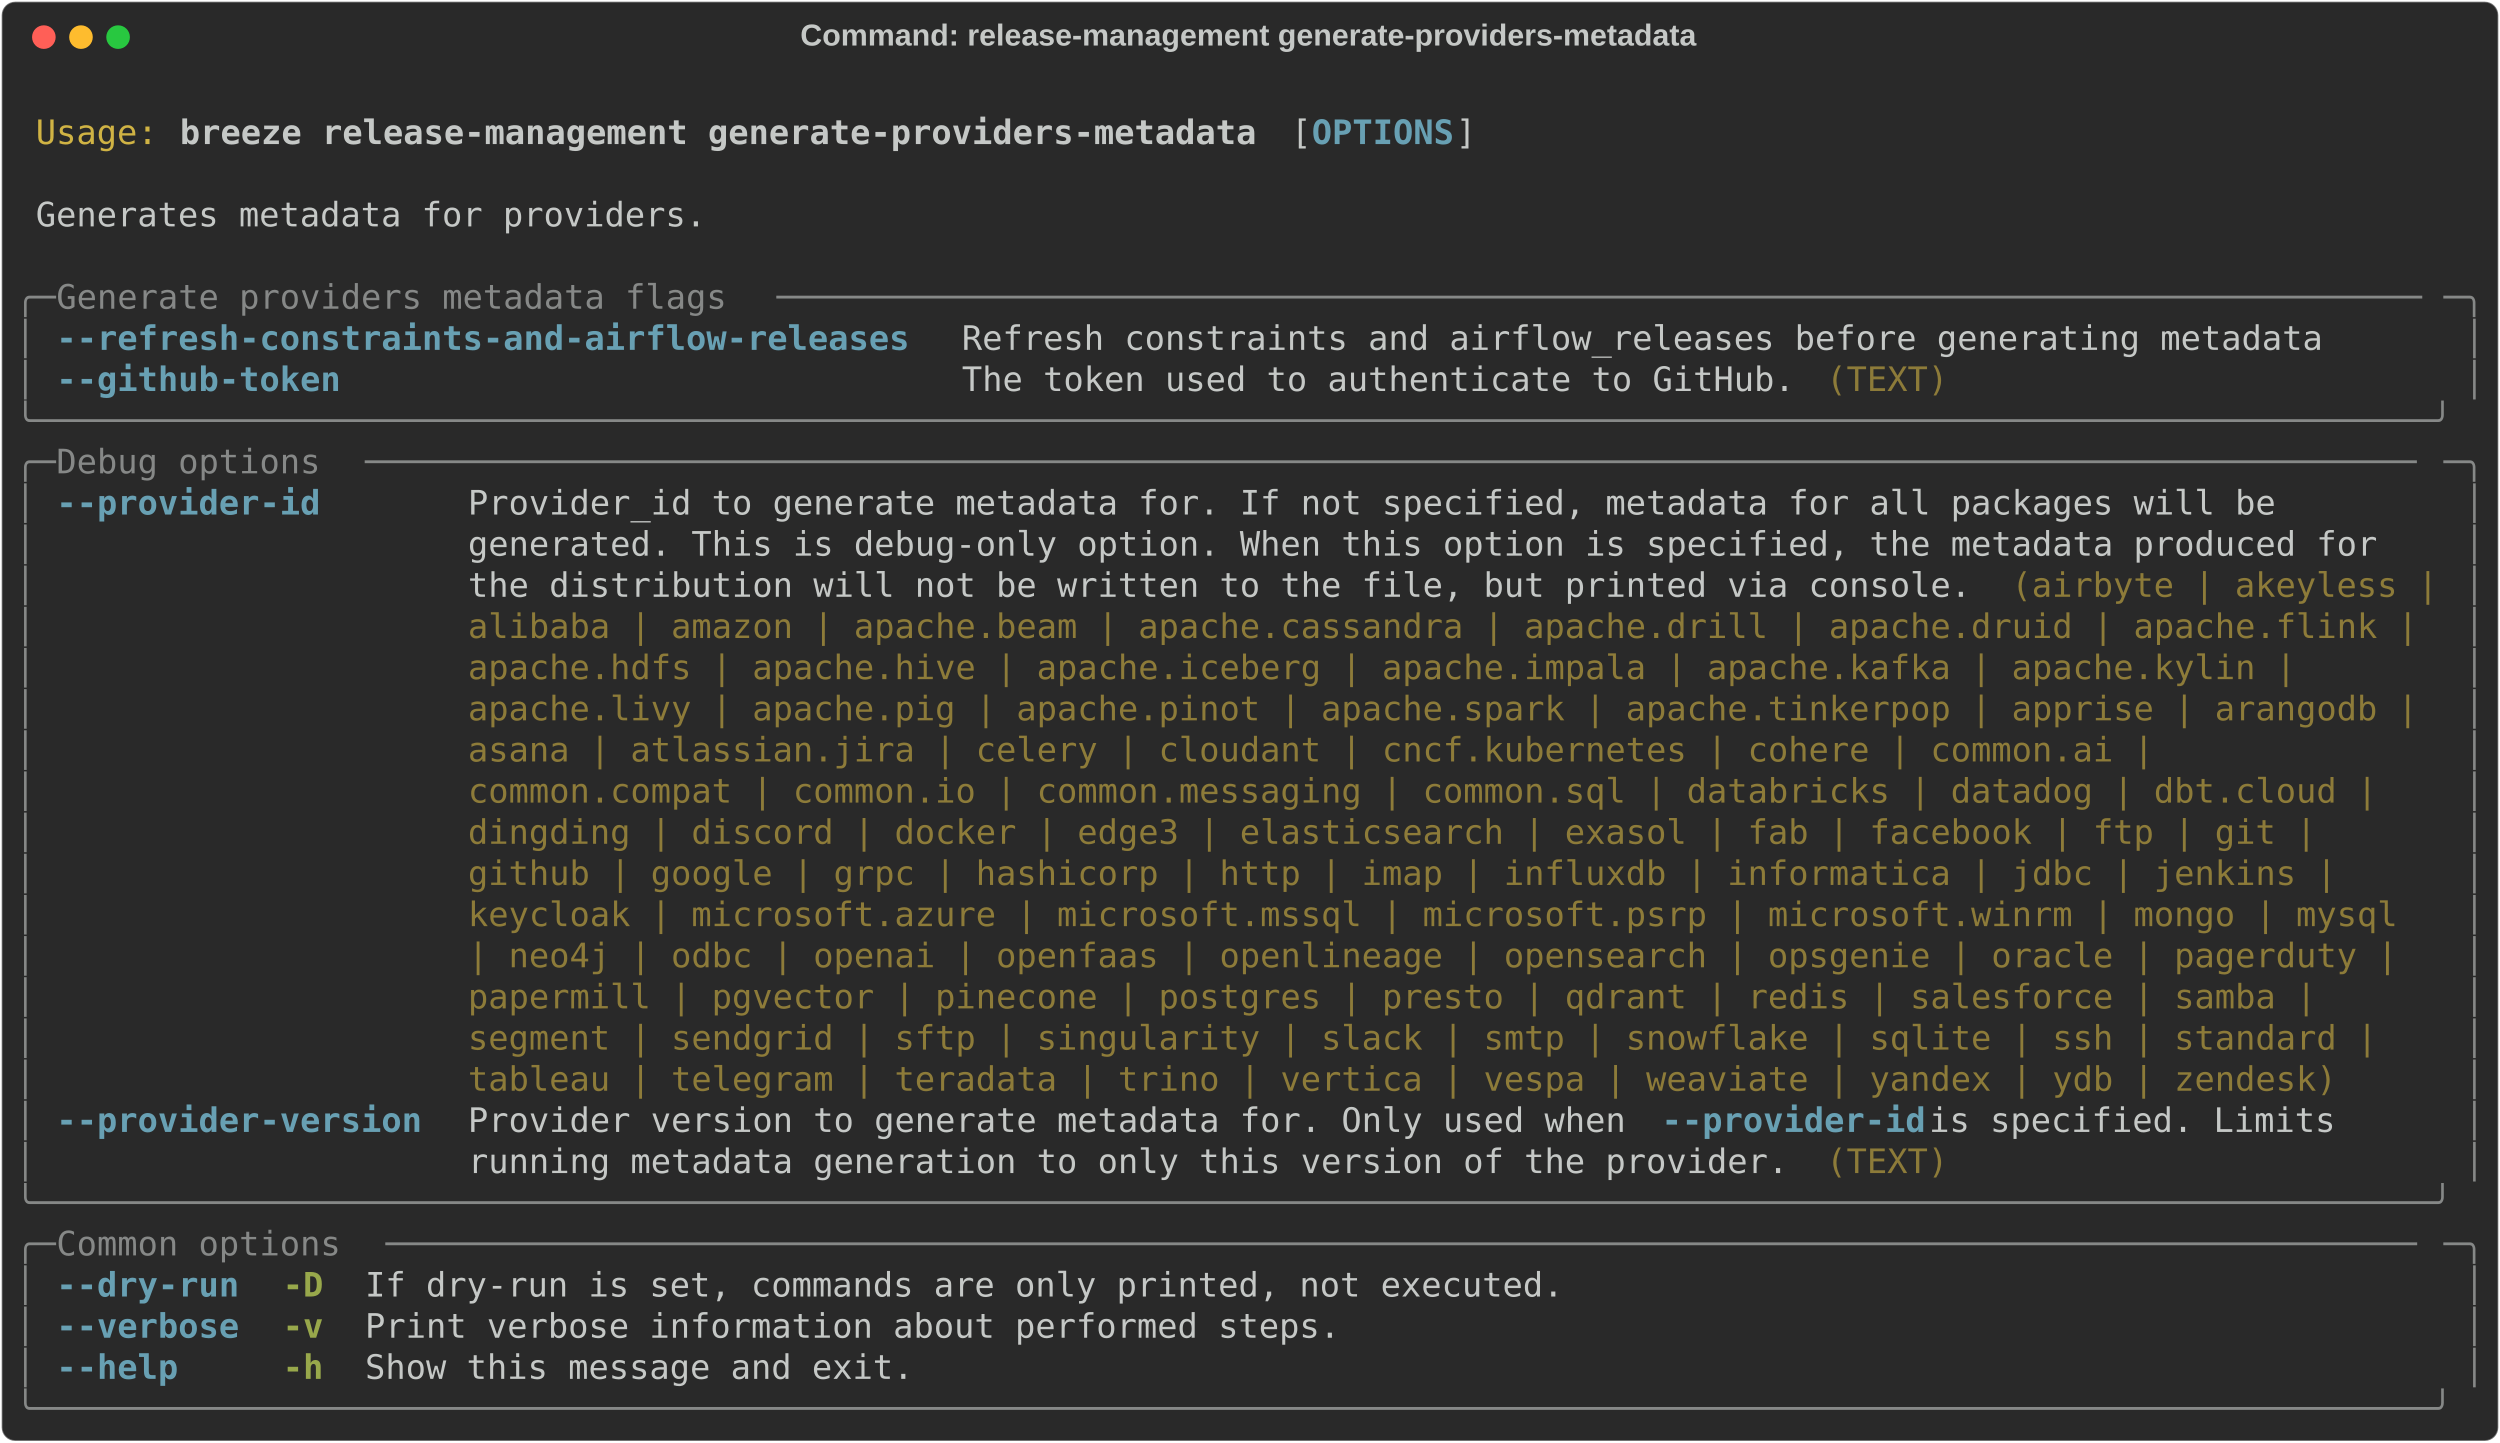
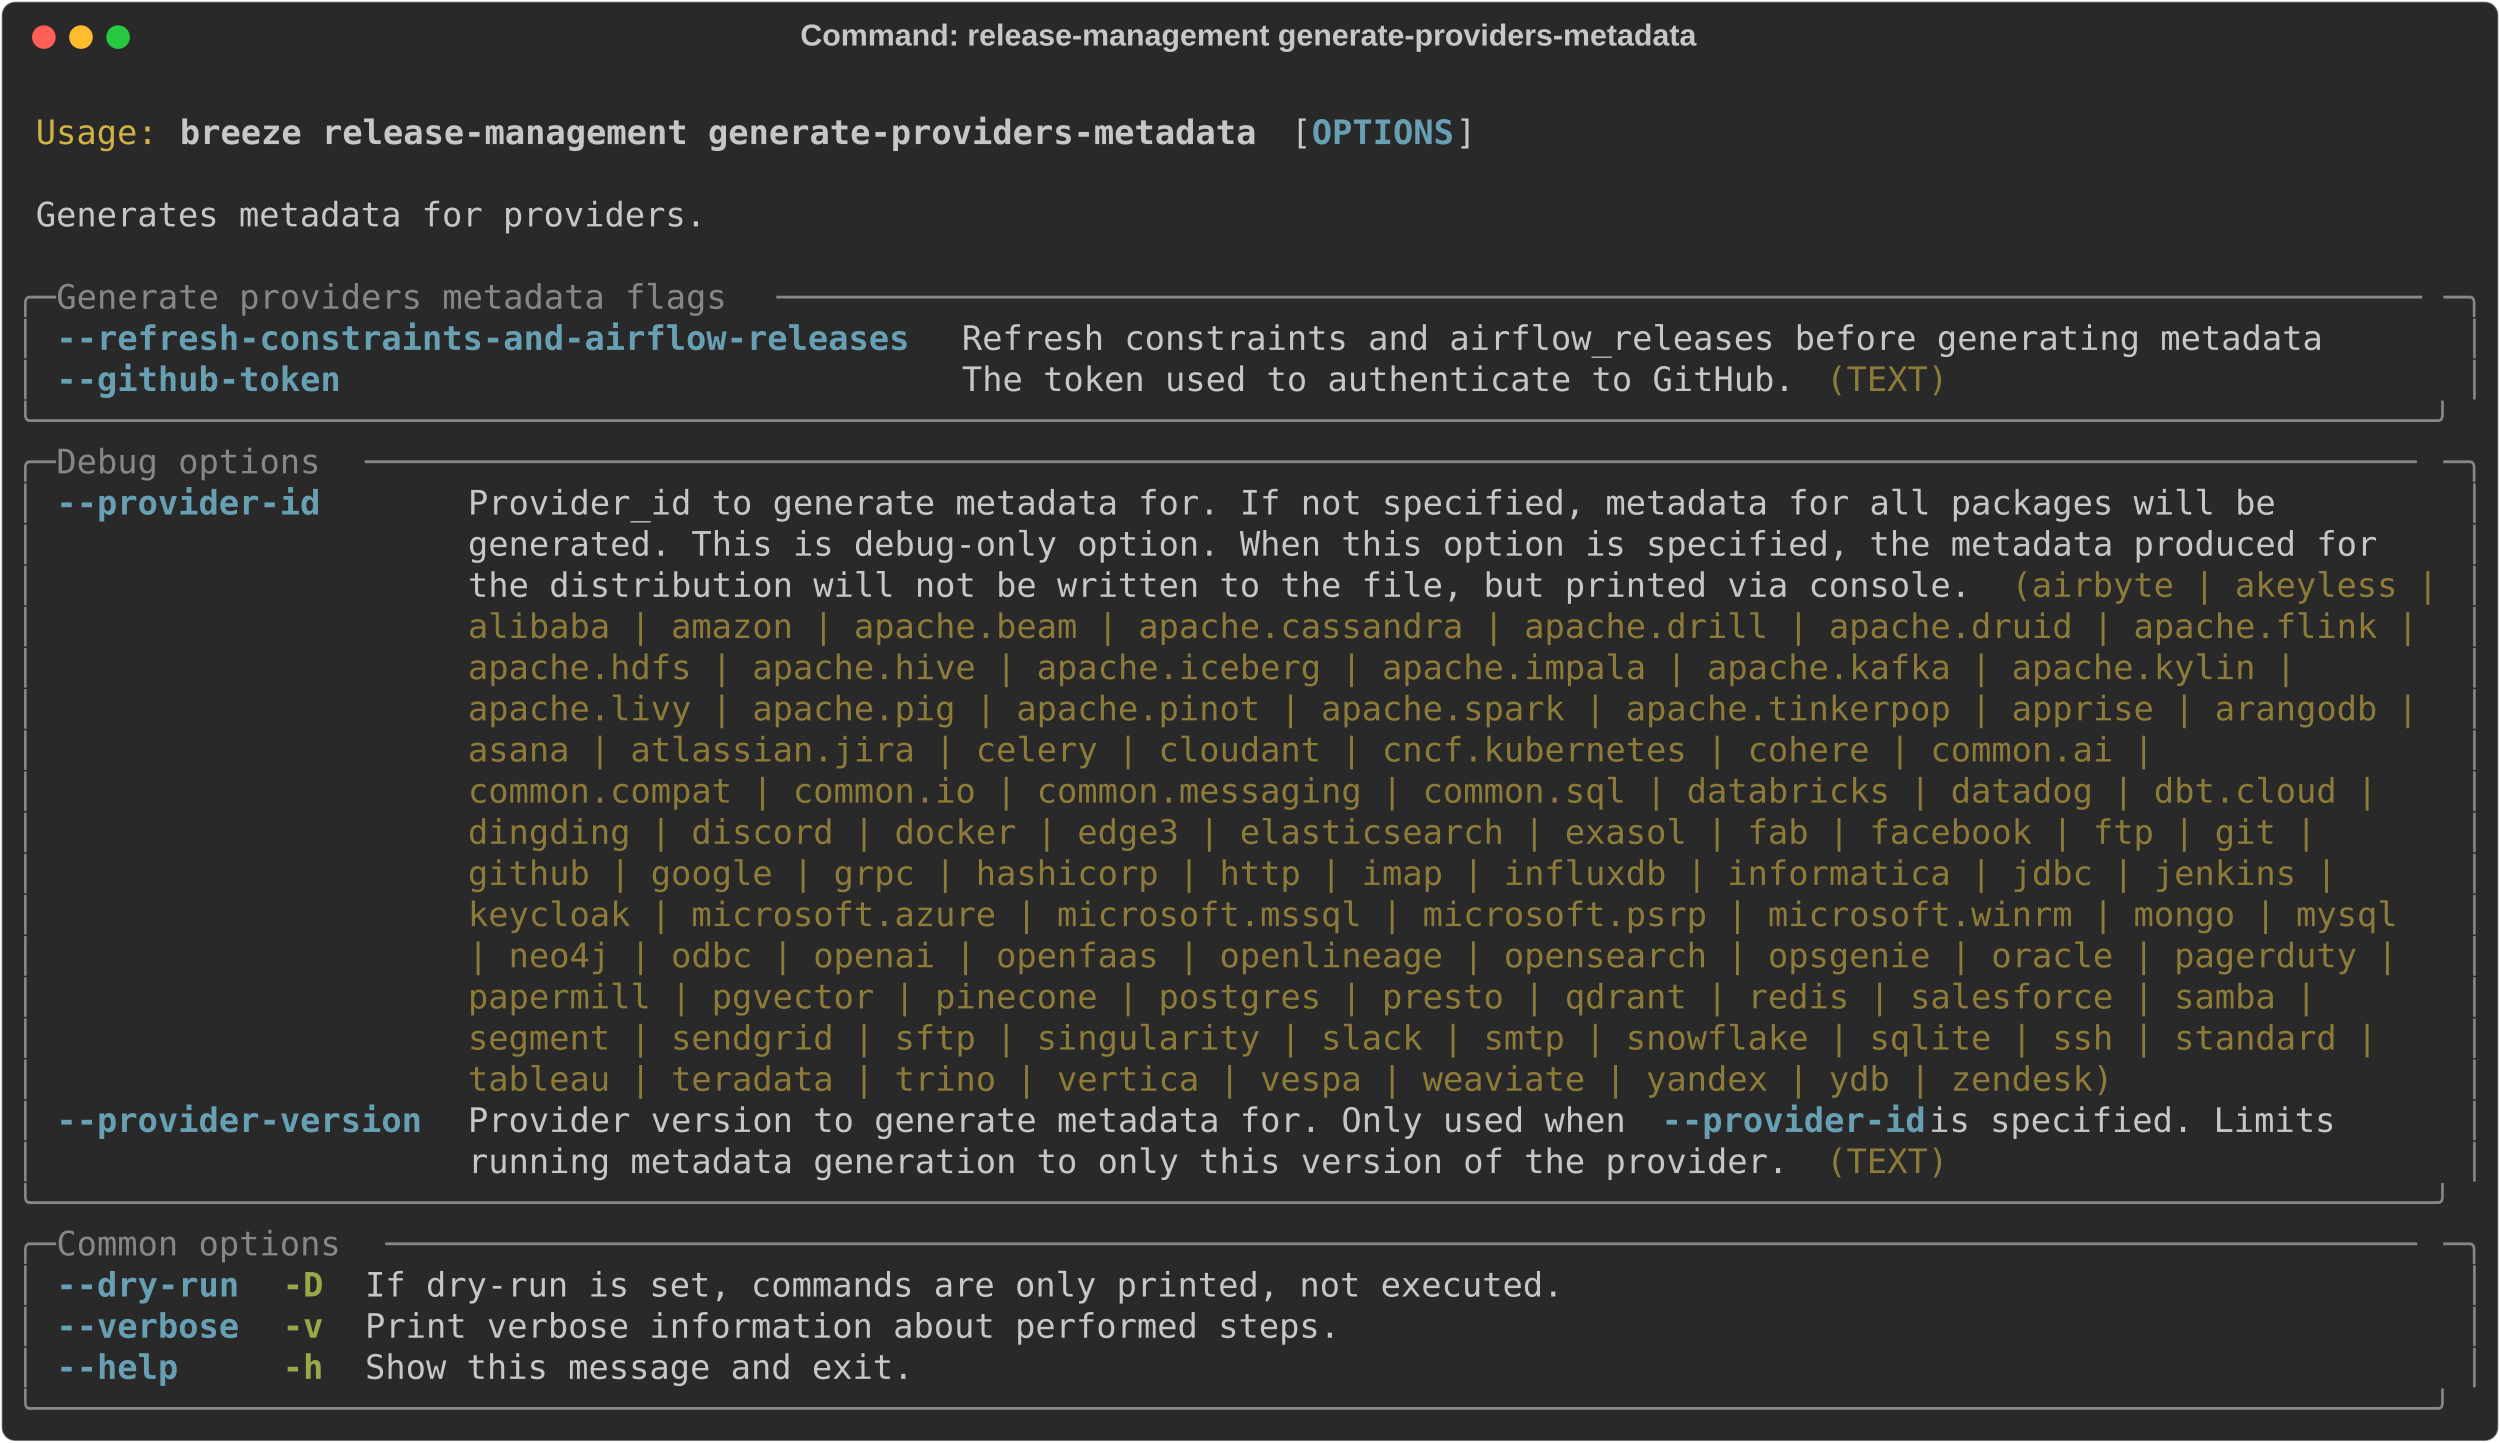
<svg xmlns="http://www.w3.org/2000/svg" class="rich-terminal" viewBox="0 0 1482 855.2">
  <style>

    @font-face {
        font-family: "Fira Code";
        src: local("FiraCode-Regular"),
                url("https://cdnjs.cloudflare.com/ajax/libs/firacode/6.2.0/woff2/FiraCode-Regular.woff2") format("woff2"),
                url("https://cdnjs.cloudflare.com/ajax/libs/firacode/6.2.0/woff/FiraCode-Regular.woff") format("woff");
        font-style: normal;
        font-weight: 400;
    }
    @font-face {
        font-family: "Fira Code";
        src: local("FiraCode-Bold"),
                url("https://cdnjs.cloudflare.com/ajax/libs/firacode/6.2.0/woff2/FiraCode-Bold.woff2") format("woff2"),
                url("https://cdnjs.cloudflare.com/ajax/libs/firacode/6.2.0/woff/FiraCode-Bold.woff") format("woff");
        font-style: bold;
        font-weight: 700;
    }

    .breeze-release-management-generate-providers-metadata-matrix {
        font-family: Fira Code, monospace;
        font-size: 20px;
        line-height: 24.4px;
        font-variant-east-asian: full-width;
    }

    .breeze-release-management-generate-providers-metadata-title {
        font-size: 18px;
        font-weight: bold;
        font-family: arial;
    }

    .breeze-release-management-generate-providers-metadata-r1 { fill: #c5c8c6 }
.breeze-release-management-generate-providers-metadata-r2 { fill: #d0b344 }
.breeze-release-management-generate-providers-metadata-r3 { fill: #c5c8c6;font-weight: bold }
.breeze-release-management-generate-providers-metadata-r4 { fill: #68a0b3;font-weight: bold }
.breeze-release-management-generate-providers-metadata-r5 { fill: #868887 }
.breeze-release-management-generate-providers-metadata-r6 { fill: #8d7b39 }
.breeze-release-management-generate-providers-metadata-r7 { fill: #98a84b;font-weight: bold }
    </style>
  <defs>
    <clipPath id="breeze-release-management-generate-providers-metadata-clip-terminal">
      <rect x="0" y="0" width="1463.0" height="804.2" />
    </clipPath>
    <clipPath id="breeze-release-management-generate-providers-metadata-line-0">
      <rect x="0" y="1.5" width="1464" height="24.65" />
    </clipPath>
    <clipPath id="breeze-release-management-generate-providers-metadata-line-1">
      <rect x="0" y="25.9" width="1464" height="24.65" />
    </clipPath>
    <clipPath id="breeze-release-management-generate-providers-metadata-line-2">
      <rect x="0" y="50.3" width="1464" height="24.65" />
    </clipPath>
    <clipPath id="breeze-release-management-generate-providers-metadata-line-3">
      <rect x="0" y="74.7" width="1464" height="24.65" />
    </clipPath>
    <clipPath id="breeze-release-management-generate-providers-metadata-line-4">
      <rect x="0" y="99.1" width="1464" height="24.65" />
    </clipPath>
    <clipPath id="breeze-release-management-generate-providers-metadata-line-5">
      <rect x="0" y="123.5" width="1464" height="24.65" />
    </clipPath>
    <clipPath id="breeze-release-management-generate-providers-metadata-line-6">
      <rect x="0" y="147.9" width="1464" height="24.65" />
    </clipPath>
    <clipPath id="breeze-release-management-generate-providers-metadata-line-7">
      <rect x="0" y="172.3" width="1464" height="24.65" />
    </clipPath>
    <clipPath id="breeze-release-management-generate-providers-metadata-line-8">
      <rect x="0" y="196.7" width="1464" height="24.65" />
    </clipPath>
    <clipPath id="breeze-release-management-generate-providers-metadata-line-9">
      <rect x="0" y="221.1" width="1464" height="24.65" />
    </clipPath>
    <clipPath id="breeze-release-management-generate-providers-metadata-line-10">
      <rect x="0" y="245.5" width="1464" height="24.65" />
    </clipPath>
    <clipPath id="breeze-release-management-generate-providers-metadata-line-11">
      <rect x="0" y="269.9" width="1464" height="24.65" />
    </clipPath>
    <clipPath id="breeze-release-management-generate-providers-metadata-line-12">
      <rect x="0" y="294.3" width="1464" height="24.65" />
    </clipPath>
    <clipPath id="breeze-release-management-generate-providers-metadata-line-13">
      <rect x="0" y="318.7" width="1464" height="24.65" />
    </clipPath>
    <clipPath id="breeze-release-management-generate-providers-metadata-line-14">
      <rect x="0" y="343.1" width="1464" height="24.65" />
    </clipPath>
    <clipPath id="breeze-release-management-generate-providers-metadata-line-15">
      <rect x="0" y="367.5" width="1464" height="24.65" />
    </clipPath>
    <clipPath id="breeze-release-management-generate-providers-metadata-line-16">
      <rect x="0" y="391.9" width="1464" height="24.65" />
    </clipPath>
    <clipPath id="breeze-release-management-generate-providers-metadata-line-17">
      <rect x="0" y="416.3" width="1464" height="24.65" />
    </clipPath>
    <clipPath id="breeze-release-management-generate-providers-metadata-line-18">
      <rect x="0" y="440.7" width="1464" height="24.65" />
    </clipPath>
    <clipPath id="breeze-release-management-generate-providers-metadata-line-19">
      <rect x="0" y="465.1" width="1464" height="24.65" />
    </clipPath>
    <clipPath id="breeze-release-management-generate-providers-metadata-line-20">
      <rect x="0" y="489.5" width="1464" height="24.65" />
    </clipPath>
    <clipPath id="breeze-release-management-generate-providers-metadata-line-21">
      <rect x="0" y="513.9" width="1464" height="24.65" />
    </clipPath>
    <clipPath id="breeze-release-management-generate-providers-metadata-line-22">
      <rect x="0" y="538.3" width="1464" height="24.65" />
    </clipPath>
    <clipPath id="breeze-release-management-generate-providers-metadata-line-23">
      <rect x="0" y="562.7" width="1464" height="24.65" />
    </clipPath>
    <clipPath id="breeze-release-management-generate-providers-metadata-line-24">
      <rect x="0" y="587.1" width="1464" height="24.65" />
    </clipPath>
    <clipPath id="breeze-release-management-generate-providers-metadata-line-25">
      <rect x="0" y="611.5" width="1464" height="24.65" />
    </clipPath>
    <clipPath id="breeze-release-management-generate-providers-metadata-line-26">
      <rect x="0" y="635.9" width="1464" height="24.65" />
    </clipPath>
    <clipPath id="breeze-release-management-generate-providers-metadata-line-27">
      <rect x="0" y="660.3" width="1464" height="24.65" />
    </clipPath>
    <clipPath id="breeze-release-management-generate-providers-metadata-line-28">
      <rect x="0" y="684.7" width="1464" height="24.65" />
    </clipPath>
    <clipPath id="breeze-release-management-generate-providers-metadata-line-29">
      <rect x="0" y="709.1" width="1464" height="24.65" />
    </clipPath>
    <clipPath id="breeze-release-management-generate-providers-metadata-line-30">
      <rect x="0" y="733.5" width="1464" height="24.65" />
    </clipPath>
    <clipPath id="breeze-release-management-generate-providers-metadata-line-31">
      <rect x="0" y="757.9" width="1464" height="24.65" />
    </clipPath>
  </defs>
  <rect fill="#292929" stroke="rgba(255,255,255,0.35)" stroke-width="1" x="1" y="1" width="1480" height="853.2" rx="8" />
  <text class="breeze-release-management-generate-providers-metadata-title" fill="#c5c8c6" text-anchor="middle" x="740" y="27">Command: release-management generate-providers-metadata</text>
  <g transform="translate(26,22)">
    <circle cx="0" cy="0" r="7" fill="#ff5f57" />
    <circle cx="22" cy="0" r="7" fill="#febc2e" />
    <circle cx="44" cy="0" r="7" fill="#28c840" />
  </g>
  <g transform="translate(9, 41)" clip-path="url(#breeze-release-management-generate-providers-metadata-clip-terminal)">
    <g class="breeze-release-management-generate-providers-metadata-matrix">
      <text class="breeze-release-management-generate-providers-metadata-r1" x="1464" y="20" textLength="12.2" clip-path="url(#breeze-release-management-generate-providers-metadata-line-0)">
</text>
      <text class="breeze-release-management-generate-providers-metadata-r2" x="12.2" y="44.4" textLength="73.2" clip-path="url(#breeze-release-management-generate-providers-metadata-line-1)">Usage:</text>
      <text class="breeze-release-management-generate-providers-metadata-r3" x="97.6" y="44.4" textLength="646.6" clip-path="url(#breeze-release-management-generate-providers-metadata-line-1)">breeze release-management generate-providers-metadata</text>
      <text class="breeze-release-management-generate-providers-metadata-r1" x="756.4" y="44.4" textLength="12.2" clip-path="url(#breeze-release-management-generate-providers-metadata-line-1)">[</text>
      <text class="breeze-release-management-generate-providers-metadata-r4" x="768.6" y="44.4" textLength="85.4" clip-path="url(#breeze-release-management-generate-providers-metadata-line-1)">OPTIONS</text>
      <text class="breeze-release-management-generate-providers-metadata-r1" x="854" y="44.4" textLength="12.2" clip-path="url(#breeze-release-management-generate-providers-metadata-line-1)">]</text>
      <text class="breeze-release-management-generate-providers-metadata-r1" x="1464" y="44.4" textLength="12.2" clip-path="url(#breeze-release-management-generate-providers-metadata-line-1)">
</text>
      <text class="breeze-release-management-generate-providers-metadata-r1" x="1464" y="68.8" textLength="12.2" clip-path="url(#breeze-release-management-generate-providers-metadata-line-2)">
</text>
      <text class="breeze-release-management-generate-providers-metadata-r1" x="12.2" y="93.2" textLength="402.6" clip-path="url(#breeze-release-management-generate-providers-metadata-line-3)">Generates metadata for providers.</text>
      <text class="breeze-release-management-generate-providers-metadata-r1" x="1464" y="93.2" textLength="12.2" clip-path="url(#breeze-release-management-generate-providers-metadata-line-3)">
</text>
      <text class="breeze-release-management-generate-providers-metadata-r1" x="1464" y="117.6" textLength="12.2" clip-path="url(#breeze-release-management-generate-providers-metadata-line-4)">
</text>
      <text class="breeze-release-management-generate-providers-metadata-r5" x="0" y="142" textLength="24.4" clip-path="url(#breeze-release-management-generate-providers-metadata-line-5)">╭─</text>
      <text class="breeze-release-management-generate-providers-metadata-r5" x="24.4" y="142" textLength="427" clip-path="url(#breeze-release-management-generate-providers-metadata-line-5)"> Generate providers metadata flags </text>
      <text class="breeze-release-management-generate-providers-metadata-r5" x="451.4" y="142" textLength="988.2" clip-path="url(#breeze-release-management-generate-providers-metadata-line-5)">─────────────────────────────────────────────────────────────────────────────────</text>
      <text class="breeze-release-management-generate-providers-metadata-r5" x="1439.6" y="142" textLength="24.4" clip-path="url(#breeze-release-management-generate-providers-metadata-line-5)">─╮</text>
      <text class="breeze-release-management-generate-providers-metadata-r1" x="1464" y="142" textLength="12.2" clip-path="url(#breeze-release-management-generate-providers-metadata-line-5)">
</text>
      <text class="breeze-release-management-generate-providers-metadata-r5" x="0" y="166.4" textLength="12.2" clip-path="url(#breeze-release-management-generate-providers-metadata-line-6)">│</text>
      <text class="breeze-release-management-generate-providers-metadata-r4" x="24.4" y="166.4" textLength="512.4" clip-path="url(#breeze-release-management-generate-providers-metadata-line-6)">--refresh-constraints-and-airflow-releases</text>
      <text class="breeze-release-management-generate-providers-metadata-r1" x="561.2" y="166.4" textLength="817.4" clip-path="url(#breeze-release-management-generate-providers-metadata-line-6)">Refresh constraints and airflow_releases before generating metadata</text>
      <text class="breeze-release-management-generate-providers-metadata-r5" x="1451.8" y="166.4" textLength="12.2" clip-path="url(#breeze-release-management-generate-providers-metadata-line-6)">│</text>
      <text class="breeze-release-management-generate-providers-metadata-r1" x="1464" y="166.4" textLength="12.2" clip-path="url(#breeze-release-management-generate-providers-metadata-line-6)">
</text>
      <text class="breeze-release-management-generate-providers-metadata-r5" x="0" y="190.8" textLength="12.2" clip-path="url(#breeze-release-management-generate-providers-metadata-line-7)">│</text>
      <text class="breeze-release-management-generate-providers-metadata-r4" x="24.4" y="190.8" textLength="512.4" clip-path="url(#breeze-release-management-generate-providers-metadata-line-7)">--github-token                            </text>
      <text class="breeze-release-management-generate-providers-metadata-r1" x="561.2" y="190.8" textLength="512.4" clip-path="url(#breeze-release-management-generate-providers-metadata-line-7)">The token used to authenticate to GitHub. </text>
      <text class="breeze-release-management-generate-providers-metadata-r6" x="1073.6" y="190.8" textLength="73.2" clip-path="url(#breeze-release-management-generate-providers-metadata-line-7)">(TEXT)</text>
      <text class="breeze-release-management-generate-providers-metadata-r5" x="1451.8" y="190.8" textLength="12.2" clip-path="url(#breeze-release-management-generate-providers-metadata-line-7)">│</text>
      <text class="breeze-release-management-generate-providers-metadata-r1" x="1464" y="190.8" textLength="12.2" clip-path="url(#breeze-release-management-generate-providers-metadata-line-7)">
</text>
      <text class="breeze-release-management-generate-providers-metadata-r5" x="0" y="215.2" textLength="1464" clip-path="url(#breeze-release-management-generate-providers-metadata-line-8)">╰──────────────────────────────────────────────────────────────────────────────────────────────────────────────────────╯</text>
      <text class="breeze-release-management-generate-providers-metadata-r1" x="1464" y="215.2" textLength="12.2" clip-path="url(#breeze-release-management-generate-providers-metadata-line-8)">
</text>
      <text class="breeze-release-management-generate-providers-metadata-r5" x="0" y="239.6" textLength="24.4" clip-path="url(#breeze-release-management-generate-providers-metadata-line-9)">╭─</text>
      <text class="breeze-release-management-generate-providers-metadata-r5" x="24.4" y="239.6" textLength="183" clip-path="url(#breeze-release-management-generate-providers-metadata-line-9)"> Debug options </text>
      <text class="breeze-release-management-generate-providers-metadata-r5" x="207.4" y="239.6" textLength="1232.2" clip-path="url(#breeze-release-management-generate-providers-metadata-line-9)">─────────────────────────────────────────────────────────────────────────────────────────────────────</text>
      <text class="breeze-release-management-generate-providers-metadata-r5" x="1439.6" y="239.6" textLength="24.4" clip-path="url(#breeze-release-management-generate-providers-metadata-line-9)">─╮</text>
      <text class="breeze-release-management-generate-providers-metadata-r1" x="1464" y="239.6" textLength="12.2" clip-path="url(#breeze-release-management-generate-providers-metadata-line-9)">
</text>
      <text class="breeze-release-management-generate-providers-metadata-r5" x="0" y="264" textLength="12.2" clip-path="url(#breeze-release-management-generate-providers-metadata-line-10)">│</text>
      <text class="breeze-release-management-generate-providers-metadata-r4" x="24.4" y="264" textLength="219.6" clip-path="url(#breeze-release-management-generate-providers-metadata-line-10)">--provider-id     </text>
      <text class="breeze-release-management-generate-providers-metadata-r1" x="268.4" y="264" textLength="1171.2" clip-path="url(#breeze-release-management-generate-providers-metadata-line-10)">Provider_id to generate metadata for. If not specified, metadata for all packages will be       </text>
      <text class="breeze-release-management-generate-providers-metadata-r5" x="1451.8" y="264" textLength="12.2" clip-path="url(#breeze-release-management-generate-providers-metadata-line-10)">│</text>
      <text class="breeze-release-management-generate-providers-metadata-r1" x="1464" y="264" textLength="12.2" clip-path="url(#breeze-release-management-generate-providers-metadata-line-10)">
</text>
      <text class="breeze-release-management-generate-providers-metadata-r5" x="0" y="288.4" textLength="12.2" clip-path="url(#breeze-release-management-generate-providers-metadata-line-11)">│</text>
      <text class="breeze-release-management-generate-providers-metadata-r1" x="268.4" y="288.4" textLength="1171.2" clip-path="url(#breeze-release-management-generate-providers-metadata-line-11)">generated. This is debug-only option. When this option is specified, the metadata produced for  </text>
      <text class="breeze-release-management-generate-providers-metadata-r5" x="1451.8" y="288.4" textLength="12.2" clip-path="url(#breeze-release-management-generate-providers-metadata-line-11)">│</text>
      <text class="breeze-release-management-generate-providers-metadata-r1" x="1464" y="288.4" textLength="12.2" clip-path="url(#breeze-release-management-generate-providers-metadata-line-11)">
</text>
      <text class="breeze-release-management-generate-providers-metadata-r5" x="0" y="312.8" textLength="12.2" clip-path="url(#breeze-release-management-generate-providers-metadata-line-12)">│</text>
      <text class="breeze-release-management-generate-providers-metadata-r1" x="268.4" y="312.8" textLength="915" clip-path="url(#breeze-release-management-generate-providers-metadata-line-12)">the distribution will not be written to the file, but printed via console. </text>
      <text class="breeze-release-management-generate-providers-metadata-r6" x="1183.4" y="312.8" textLength="256.2" clip-path="url(#breeze-release-management-generate-providers-metadata-line-12)">(airbyte | akeyless |</text>
      <text class="breeze-release-management-generate-providers-metadata-r5" x="1451.8" y="312.8" textLength="12.2" clip-path="url(#breeze-release-management-generate-providers-metadata-line-12)">│</text>
      <text class="breeze-release-management-generate-providers-metadata-r1" x="1464" y="312.8" textLength="12.2" clip-path="url(#breeze-release-management-generate-providers-metadata-line-12)">
</text>
      <text class="breeze-release-management-generate-providers-metadata-r5" x="0" y="337.2" textLength="12.2" clip-path="url(#breeze-release-management-generate-providers-metadata-line-13)">│</text>
      <text class="breeze-release-management-generate-providers-metadata-r6" x="268.4" y="337.2" textLength="1171.2" clip-path="url(#breeze-release-management-generate-providers-metadata-line-13)">alibaba | amazon | apache.beam | apache.cassandra | apache.drill | apache.druid | apache.flink |</text>
      <text class="breeze-release-management-generate-providers-metadata-r5" x="1451.8" y="337.2" textLength="12.2" clip-path="url(#breeze-release-management-generate-providers-metadata-line-13)">│</text>
      <text class="breeze-release-management-generate-providers-metadata-r1" x="1464" y="337.2" textLength="12.2" clip-path="url(#breeze-release-management-generate-providers-metadata-line-13)">
</text>
      <text class="breeze-release-management-generate-providers-metadata-r5" x="0" y="361.6" textLength="12.2" clip-path="url(#breeze-release-management-generate-providers-metadata-line-14)">│</text>
      <text class="breeze-release-management-generate-providers-metadata-r6" x="268.4" y="361.6" textLength="1110.2" clip-path="url(#breeze-release-management-generate-providers-metadata-line-14)">apache.hdfs | apache.hive | apache.iceberg | apache.impala | apache.kafka | apache.kylin | </text>
      <text class="breeze-release-management-generate-providers-metadata-r5" x="1451.8" y="361.6" textLength="12.2" clip-path="url(#breeze-release-management-generate-providers-metadata-line-14)">│</text>
      <text class="breeze-release-management-generate-providers-metadata-r1" x="1464" y="361.6" textLength="12.2" clip-path="url(#breeze-release-management-generate-providers-metadata-line-14)">
</text>
      <text class="breeze-release-management-generate-providers-metadata-r5" x="0" y="386" textLength="12.2" clip-path="url(#breeze-release-management-generate-providers-metadata-line-15)">│</text>
      <text class="breeze-release-management-generate-providers-metadata-r6" x="268.4" y="386" textLength="1171.2" clip-path="url(#breeze-release-management-generate-providers-metadata-line-15)">apache.livy | apache.pig | apache.pinot | apache.spark | apache.tinkerpop | apprise | arangodb |</text>
      <text class="breeze-release-management-generate-providers-metadata-r5" x="1451.8" y="386" textLength="12.2" clip-path="url(#breeze-release-management-generate-providers-metadata-line-15)">│</text>
      <text class="breeze-release-management-generate-providers-metadata-r1" x="1464" y="386" textLength="12.2" clip-path="url(#breeze-release-management-generate-providers-metadata-line-15)">
</text>
      <text class="breeze-release-management-generate-providers-metadata-r5" x="0" y="410.4" textLength="12.2" clip-path="url(#breeze-release-management-generate-providers-metadata-line-16)">│</text>
      <text class="breeze-release-management-generate-providers-metadata-r6" x="268.4" y="410.4" textLength="1024.8" clip-path="url(#breeze-release-management-generate-providers-metadata-line-16)">asana | atlassian.jira | celery | cloudant | cncf.kubernetes | cohere | common.ai | </text>
      <text class="breeze-release-management-generate-providers-metadata-r5" x="1451.8" y="410.4" textLength="12.2" clip-path="url(#breeze-release-management-generate-providers-metadata-line-16)">│</text>
      <text class="breeze-release-management-generate-providers-metadata-r1" x="1464" y="410.4" textLength="12.2" clip-path="url(#breeze-release-management-generate-providers-metadata-line-16)">
</text>
      <text class="breeze-release-management-generate-providers-metadata-r5" x="0" y="434.8" textLength="12.2" clip-path="url(#breeze-release-management-generate-providers-metadata-line-17)">│</text>
      <text class="breeze-release-management-generate-providers-metadata-r6" x="268.4" y="434.8" textLength="1159" clip-path="url(#breeze-release-management-generate-providers-metadata-line-17)">common.compat | common.io | common.messaging | common.sql | databricks | datadog | dbt.cloud | </text>
      <text class="breeze-release-management-generate-providers-metadata-r5" x="1451.8" y="434.8" textLength="12.2" clip-path="url(#breeze-release-management-generate-providers-metadata-line-17)">│</text>
      <text class="breeze-release-management-generate-providers-metadata-r1" x="1464" y="434.8" textLength="12.2" clip-path="url(#breeze-release-management-generate-providers-metadata-line-17)">
</text>
      <text class="breeze-release-management-generate-providers-metadata-r5" x="0" y="459.2" textLength="12.2" clip-path="url(#breeze-release-management-generate-providers-metadata-line-18)">│</text>
      <text class="breeze-release-management-generate-providers-metadata-r6" x="268.4" y="459.2" textLength="1122.4" clip-path="url(#breeze-release-management-generate-providers-metadata-line-18)">dingding | discord | docker | edge3 | elasticsearch | exasol | fab | facebook | ftp | git | </text>
      <text class="breeze-release-management-generate-providers-metadata-r5" x="1451.8" y="459.2" textLength="12.2" clip-path="url(#breeze-release-management-generate-providers-metadata-line-18)">│</text>
      <text class="breeze-release-management-generate-providers-metadata-r1" x="1464" y="459.2" textLength="12.2" clip-path="url(#breeze-release-management-generate-providers-metadata-line-18)">
</text>
      <text class="breeze-release-management-generate-providers-metadata-r5" x="0" y="483.6" textLength="12.2" clip-path="url(#breeze-release-management-generate-providers-metadata-line-19)">│</text>
      <text class="breeze-release-management-generate-providers-metadata-r6" x="268.4" y="483.6" textLength="1134.6" clip-path="url(#breeze-release-management-generate-providers-metadata-line-19)">github | google | grpc | hashicorp | http | imap | influxdb | informatica | jdbc | jenkins | </text>
      <text class="breeze-release-management-generate-providers-metadata-r5" x="1451.8" y="483.6" textLength="12.2" clip-path="url(#breeze-release-management-generate-providers-metadata-line-19)">│</text>
      <text class="breeze-release-management-generate-providers-metadata-r1" x="1464" y="483.6" textLength="12.2" clip-path="url(#breeze-release-management-generate-providers-metadata-line-19)">
</text>
      <text class="breeze-release-management-generate-providers-metadata-r5" x="0" y="508" textLength="12.2" clip-path="url(#breeze-release-management-generate-providers-metadata-line-20)">│</text>
      <text class="breeze-release-management-generate-providers-metadata-r6" x="268.4" y="508" textLength="1171.2" clip-path="url(#breeze-release-management-generate-providers-metadata-line-20)">keycloak | microsoft.azure | microsoft.mssql | microsoft.psrp | microsoft.winrm | mongo | mysql </text>
      <text class="breeze-release-management-generate-providers-metadata-r5" x="1451.8" y="508" textLength="12.2" clip-path="url(#breeze-release-management-generate-providers-metadata-line-20)">│</text>
      <text class="breeze-release-management-generate-providers-metadata-r1" x="1464" y="508" textLength="12.2" clip-path="url(#breeze-release-management-generate-providers-metadata-line-20)">
</text>
      <text class="breeze-release-management-generate-providers-metadata-r5" x="0" y="532.4" textLength="12.2" clip-path="url(#breeze-release-management-generate-providers-metadata-line-21)">│</text>
      <text class="breeze-release-management-generate-providers-metadata-r6" x="268.4" y="532.4" textLength="1171.2" clip-path="url(#breeze-release-management-generate-providers-metadata-line-21)">| neo4j | odbc | openai | openfaas | openlineage | opensearch | opsgenie | oracle | pagerduty | </text>
      <text class="breeze-release-management-generate-providers-metadata-r5" x="1451.8" y="532.4" textLength="12.2" clip-path="url(#breeze-release-management-generate-providers-metadata-line-21)">│</text>
      <text class="breeze-release-management-generate-providers-metadata-r1" x="1464" y="532.4" textLength="12.2" clip-path="url(#breeze-release-management-generate-providers-metadata-line-21)">
</text>
      <text class="breeze-release-management-generate-providers-metadata-r5" x="0" y="556.8" textLength="12.2" clip-path="url(#breeze-release-management-generate-providers-metadata-line-22)">│</text>
      <text class="breeze-release-management-generate-providers-metadata-r6" x="268.4" y="556.8" textLength="1122.4" clip-path="url(#breeze-release-management-generate-providers-metadata-line-22)">papermill | pgvector | pinecone | postgres | presto | qdrant | redis | salesforce | samba | </text>
      <text class="breeze-release-management-generate-providers-metadata-r5" x="1451.8" y="556.8" textLength="12.2" clip-path="url(#breeze-release-management-generate-providers-metadata-line-22)">│</text>
      <text class="breeze-release-management-generate-providers-metadata-r1" x="1464" y="556.8" textLength="12.2" clip-path="url(#breeze-release-management-generate-providers-metadata-line-22)">
</text>
      <text class="breeze-release-management-generate-providers-metadata-r5" x="0" y="581.2" textLength="12.2" clip-path="url(#breeze-release-management-generate-providers-metadata-line-23)">│</text>
      <text class="breeze-release-management-generate-providers-metadata-r6" x="268.4" y="581.2" textLength="1159" clip-path="url(#breeze-release-management-generate-providers-metadata-line-23)">segment | sendgrid | sftp | singularity | slack | smtp | snowflake | sqlite | ssh | standard | </text>
      <text class="breeze-release-management-generate-providers-metadata-r5" x="1451.8" y="581.2" textLength="12.2" clip-path="url(#breeze-release-management-generate-providers-metadata-line-23)">│</text>
      <text class="breeze-release-management-generate-providers-metadata-r1" x="1464" y="581.2" textLength="12.2" clip-path="url(#breeze-release-management-generate-providers-metadata-line-23)">
</text>
      <text class="breeze-release-management-generate-providers-metadata-r5" x="0" y="605.6" textLength="12.2" clip-path="url(#breeze-release-management-generate-providers-metadata-line-24)">│</text>
-       <text class="breeze-release-management-generate-providers-metadata-r6" x="268.4" y="605.6" textLength="1122.4" clip-path="url(#breeze-release-management-generate-providers-metadata-line-24)">tableau | telegram | teradata | trino | vertica | vespa | weaviate | yandex | ydb | zendesk)</text>
+       <text class="breeze-release-management-generate-providers-metadata-r6" x="268.4" y="605.6" textLength="1122.4" clip-path="url(#breeze-release-management-generate-providers-metadata-line-24)">tableau | teradata | trino | vertica | vespa | weaviate | yandex | ydb | zendesk)</text>
      <text class="breeze-release-management-generate-providers-metadata-r5" x="1451.8" y="605.6" textLength="12.2" clip-path="url(#breeze-release-management-generate-providers-metadata-line-24)">│</text>
      <text class="breeze-release-management-generate-providers-metadata-r1" x="1464" y="605.6" textLength="12.2" clip-path="url(#breeze-release-management-generate-providers-metadata-line-24)">
</text>
      <text class="breeze-release-management-generate-providers-metadata-r5" x="0" y="630" textLength="12.2" clip-path="url(#breeze-release-management-generate-providers-metadata-line-25)">│</text>
      <text class="breeze-release-management-generate-providers-metadata-r4" x="24.4" y="630" textLength="219.6" clip-path="url(#breeze-release-management-generate-providers-metadata-line-25)">--provider-version</text>
      <text class="breeze-release-management-generate-providers-metadata-r1" x="268.4" y="630" textLength="707.6" clip-path="url(#breeze-release-management-generate-providers-metadata-line-25)">Provider version to generate metadata for. Only used when </text>
      <text class="breeze-release-management-generate-providers-metadata-r4" x="976" y="630" textLength="158.6" clip-path="url(#breeze-release-management-generate-providers-metadata-line-25)">--provider-id</text>
      <text class="breeze-release-management-generate-providers-metadata-r1" x="1134.6" y="630" textLength="305" clip-path="url(#breeze-release-management-generate-providers-metadata-line-25)"> is specified. Limits    </text>
      <text class="breeze-release-management-generate-providers-metadata-r5" x="1451.8" y="630" textLength="12.2" clip-path="url(#breeze-release-management-generate-providers-metadata-line-25)">│</text>
      <text class="breeze-release-management-generate-providers-metadata-r1" x="1464" y="630" textLength="12.2" clip-path="url(#breeze-release-management-generate-providers-metadata-line-25)">
</text>
      <text class="breeze-release-management-generate-providers-metadata-r5" x="0" y="654.4" textLength="12.2" clip-path="url(#breeze-release-management-generate-providers-metadata-line-26)">│</text>
      <text class="breeze-release-management-generate-providers-metadata-r1" x="268.4" y="654.4" textLength="805.2" clip-path="url(#breeze-release-management-generate-providers-metadata-line-26)">running metadata generation to only this version of the provider. </text>
      <text class="breeze-release-management-generate-providers-metadata-r6" x="1073.6" y="654.4" textLength="73.2" clip-path="url(#breeze-release-management-generate-providers-metadata-line-26)">(TEXT)</text>
      <text class="breeze-release-management-generate-providers-metadata-r5" x="1451.8" y="654.4" textLength="12.2" clip-path="url(#breeze-release-management-generate-providers-metadata-line-26)">│</text>
      <text class="breeze-release-management-generate-providers-metadata-r1" x="1464" y="654.4" textLength="12.2" clip-path="url(#breeze-release-management-generate-providers-metadata-line-26)">
</text>
      <text class="breeze-release-management-generate-providers-metadata-r5" x="0" y="678.8" textLength="1464" clip-path="url(#breeze-release-management-generate-providers-metadata-line-27)">╰──────────────────────────────────────────────────────────────────────────────────────────────────────────────────────╯</text>
      <text class="breeze-release-management-generate-providers-metadata-r1" x="1464" y="678.8" textLength="12.2" clip-path="url(#breeze-release-management-generate-providers-metadata-line-27)">
</text>
      <text class="breeze-release-management-generate-providers-metadata-r5" x="0" y="703.2" textLength="24.4" clip-path="url(#breeze-release-management-generate-providers-metadata-line-28)">╭─</text>
      <text class="breeze-release-management-generate-providers-metadata-r5" x="24.4" y="703.2" textLength="195.2" clip-path="url(#breeze-release-management-generate-providers-metadata-line-28)"> Common options </text>
      <text class="breeze-release-management-generate-providers-metadata-r5" x="219.6" y="703.2" textLength="1220" clip-path="url(#breeze-release-management-generate-providers-metadata-line-28)">────────────────────────────────────────────────────────────────────────────────────────────────────</text>
      <text class="breeze-release-management-generate-providers-metadata-r5" x="1439.6" y="703.2" textLength="24.4" clip-path="url(#breeze-release-management-generate-providers-metadata-line-28)">─╮</text>
      <text class="breeze-release-management-generate-providers-metadata-r1" x="1464" y="703.2" textLength="12.2" clip-path="url(#breeze-release-management-generate-providers-metadata-line-28)">
</text>
      <text class="breeze-release-management-generate-providers-metadata-r5" x="0" y="727.6" textLength="12.2" clip-path="url(#breeze-release-management-generate-providers-metadata-line-29)">│</text>
      <text class="breeze-release-management-generate-providers-metadata-r4" x="24.4" y="727.6" textLength="109.8" clip-path="url(#breeze-release-management-generate-providers-metadata-line-29)">--dry-run</text>
      <text class="breeze-release-management-generate-providers-metadata-r7" x="158.6" y="727.6" textLength="24.4" clip-path="url(#breeze-release-management-generate-providers-metadata-line-29)">-D</text>
      <text class="breeze-release-management-generate-providers-metadata-r1" x="207.4" y="727.6" textLength="719.8" clip-path="url(#breeze-release-management-generate-providers-metadata-line-29)">If dry-run is set, commands are only printed, not executed.</text>
      <text class="breeze-release-management-generate-providers-metadata-r5" x="1451.8" y="727.6" textLength="12.2" clip-path="url(#breeze-release-management-generate-providers-metadata-line-29)">│</text>
      <text class="breeze-release-management-generate-providers-metadata-r1" x="1464" y="727.6" textLength="12.2" clip-path="url(#breeze-release-management-generate-providers-metadata-line-29)">
</text>
      <text class="breeze-release-management-generate-providers-metadata-r5" x="0" y="752" textLength="12.2" clip-path="url(#breeze-release-management-generate-providers-metadata-line-30)">│</text>
      <text class="breeze-release-management-generate-providers-metadata-r4" x="24.4" y="752" textLength="109.8" clip-path="url(#breeze-release-management-generate-providers-metadata-line-30)">--verbose</text>
      <text class="breeze-release-management-generate-providers-metadata-r7" x="158.6" y="752" textLength="24.4" clip-path="url(#breeze-release-management-generate-providers-metadata-line-30)">-v</text>
      <text class="breeze-release-management-generate-providers-metadata-r1" x="207.4" y="752" textLength="585.6" clip-path="url(#breeze-release-management-generate-providers-metadata-line-30)">Print verbose information about performed steps.</text>
      <text class="breeze-release-management-generate-providers-metadata-r5" x="1451.8" y="752" textLength="12.2" clip-path="url(#breeze-release-management-generate-providers-metadata-line-30)">│</text>
      <text class="breeze-release-management-generate-providers-metadata-r1" x="1464" y="752" textLength="12.2" clip-path="url(#breeze-release-management-generate-providers-metadata-line-30)">
</text>
      <text class="breeze-release-management-generate-providers-metadata-r5" x="0" y="776.4" textLength="12.2" clip-path="url(#breeze-release-management-generate-providers-metadata-line-31)">│</text>
      <text class="breeze-release-management-generate-providers-metadata-r4" x="24.4" y="776.4" textLength="109.8" clip-path="url(#breeze-release-management-generate-providers-metadata-line-31)">--help   </text>
      <text class="breeze-release-management-generate-providers-metadata-r7" x="158.6" y="776.4" textLength="24.4" clip-path="url(#breeze-release-management-generate-providers-metadata-line-31)">-h</text>
      <text class="breeze-release-management-generate-providers-metadata-r1" x="207.4" y="776.4" textLength="329.4" clip-path="url(#breeze-release-management-generate-providers-metadata-line-31)">Show this message and exit.</text>
      <text class="breeze-release-management-generate-providers-metadata-r5" x="1451.8" y="776.4" textLength="12.2" clip-path="url(#breeze-release-management-generate-providers-metadata-line-31)">│</text>
      <text class="breeze-release-management-generate-providers-metadata-r1" x="1464" y="776.4" textLength="12.2" clip-path="url(#breeze-release-management-generate-providers-metadata-line-31)">
</text>
      <text class="breeze-release-management-generate-providers-metadata-r5" x="0" y="800.8" textLength="1464" clip-path="url(#breeze-release-management-generate-providers-metadata-line-32)">╰──────────────────────────────────────────────────────────────────────────────────────────────────────────────────────╯</text>
      <text class="breeze-release-management-generate-providers-metadata-r1" x="1464" y="800.8" textLength="12.2" clip-path="url(#breeze-release-management-generate-providers-metadata-line-32)">
</text>
    </g>
  </g>
</svg>
